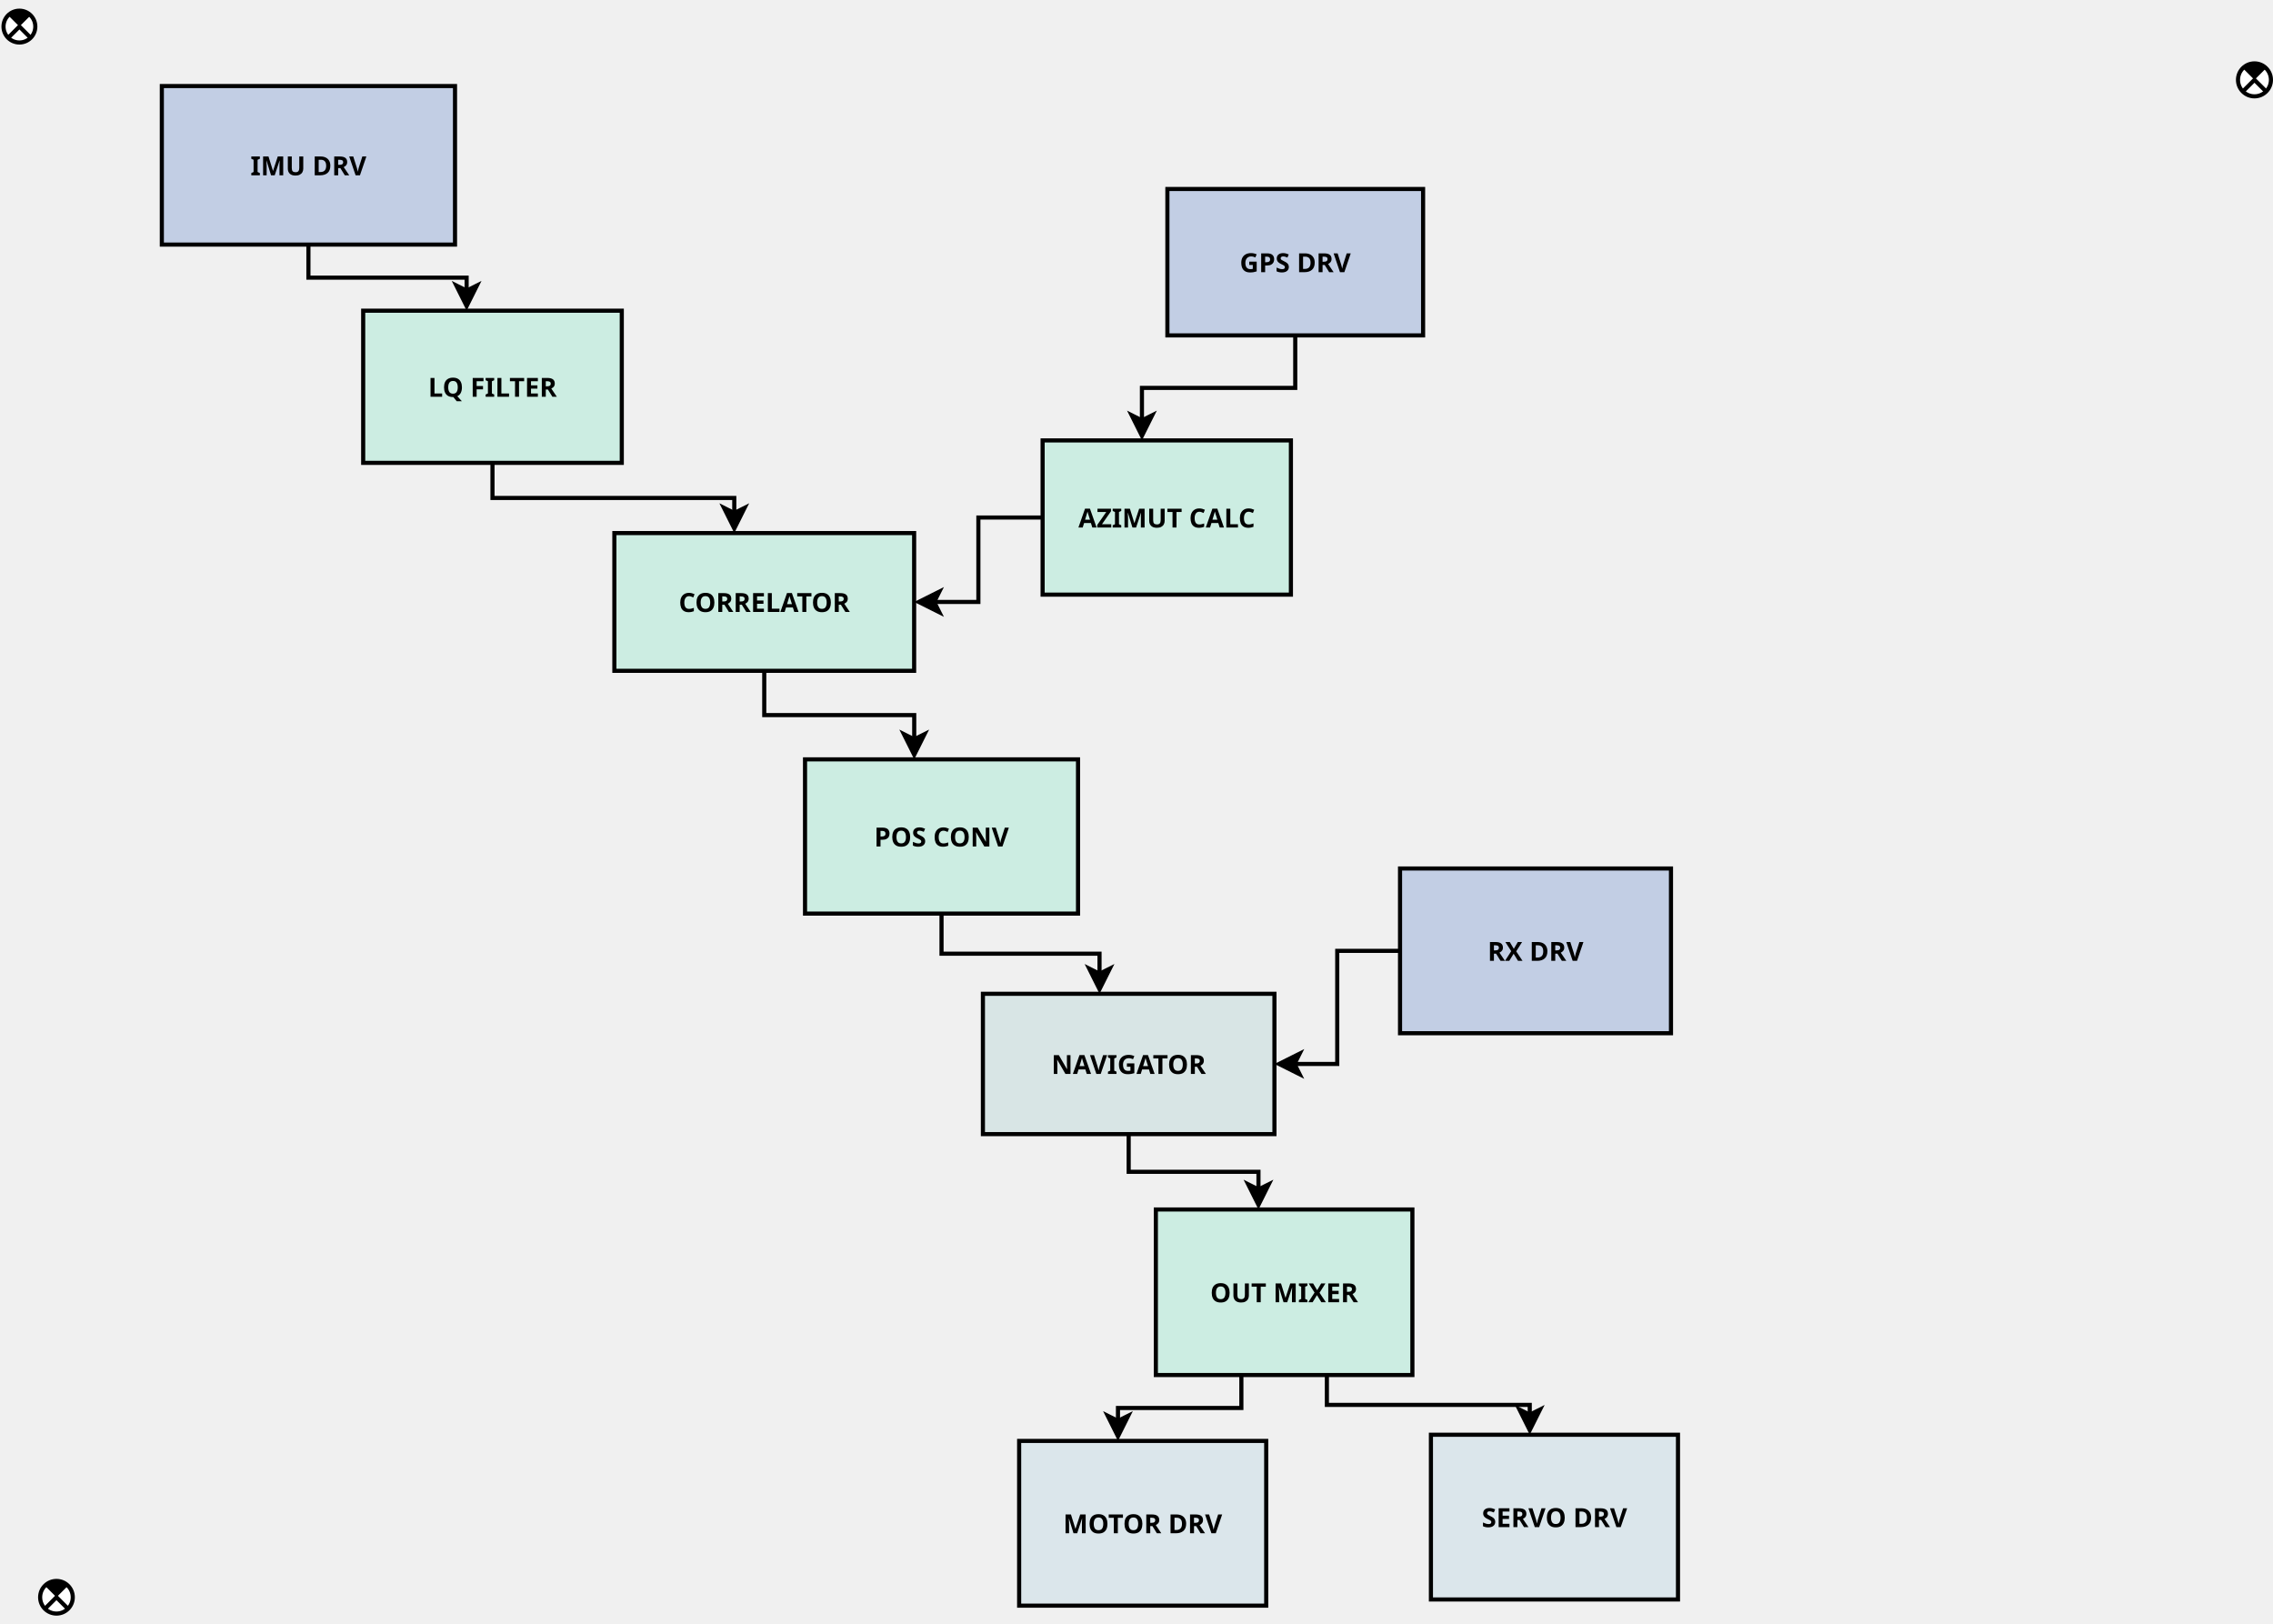
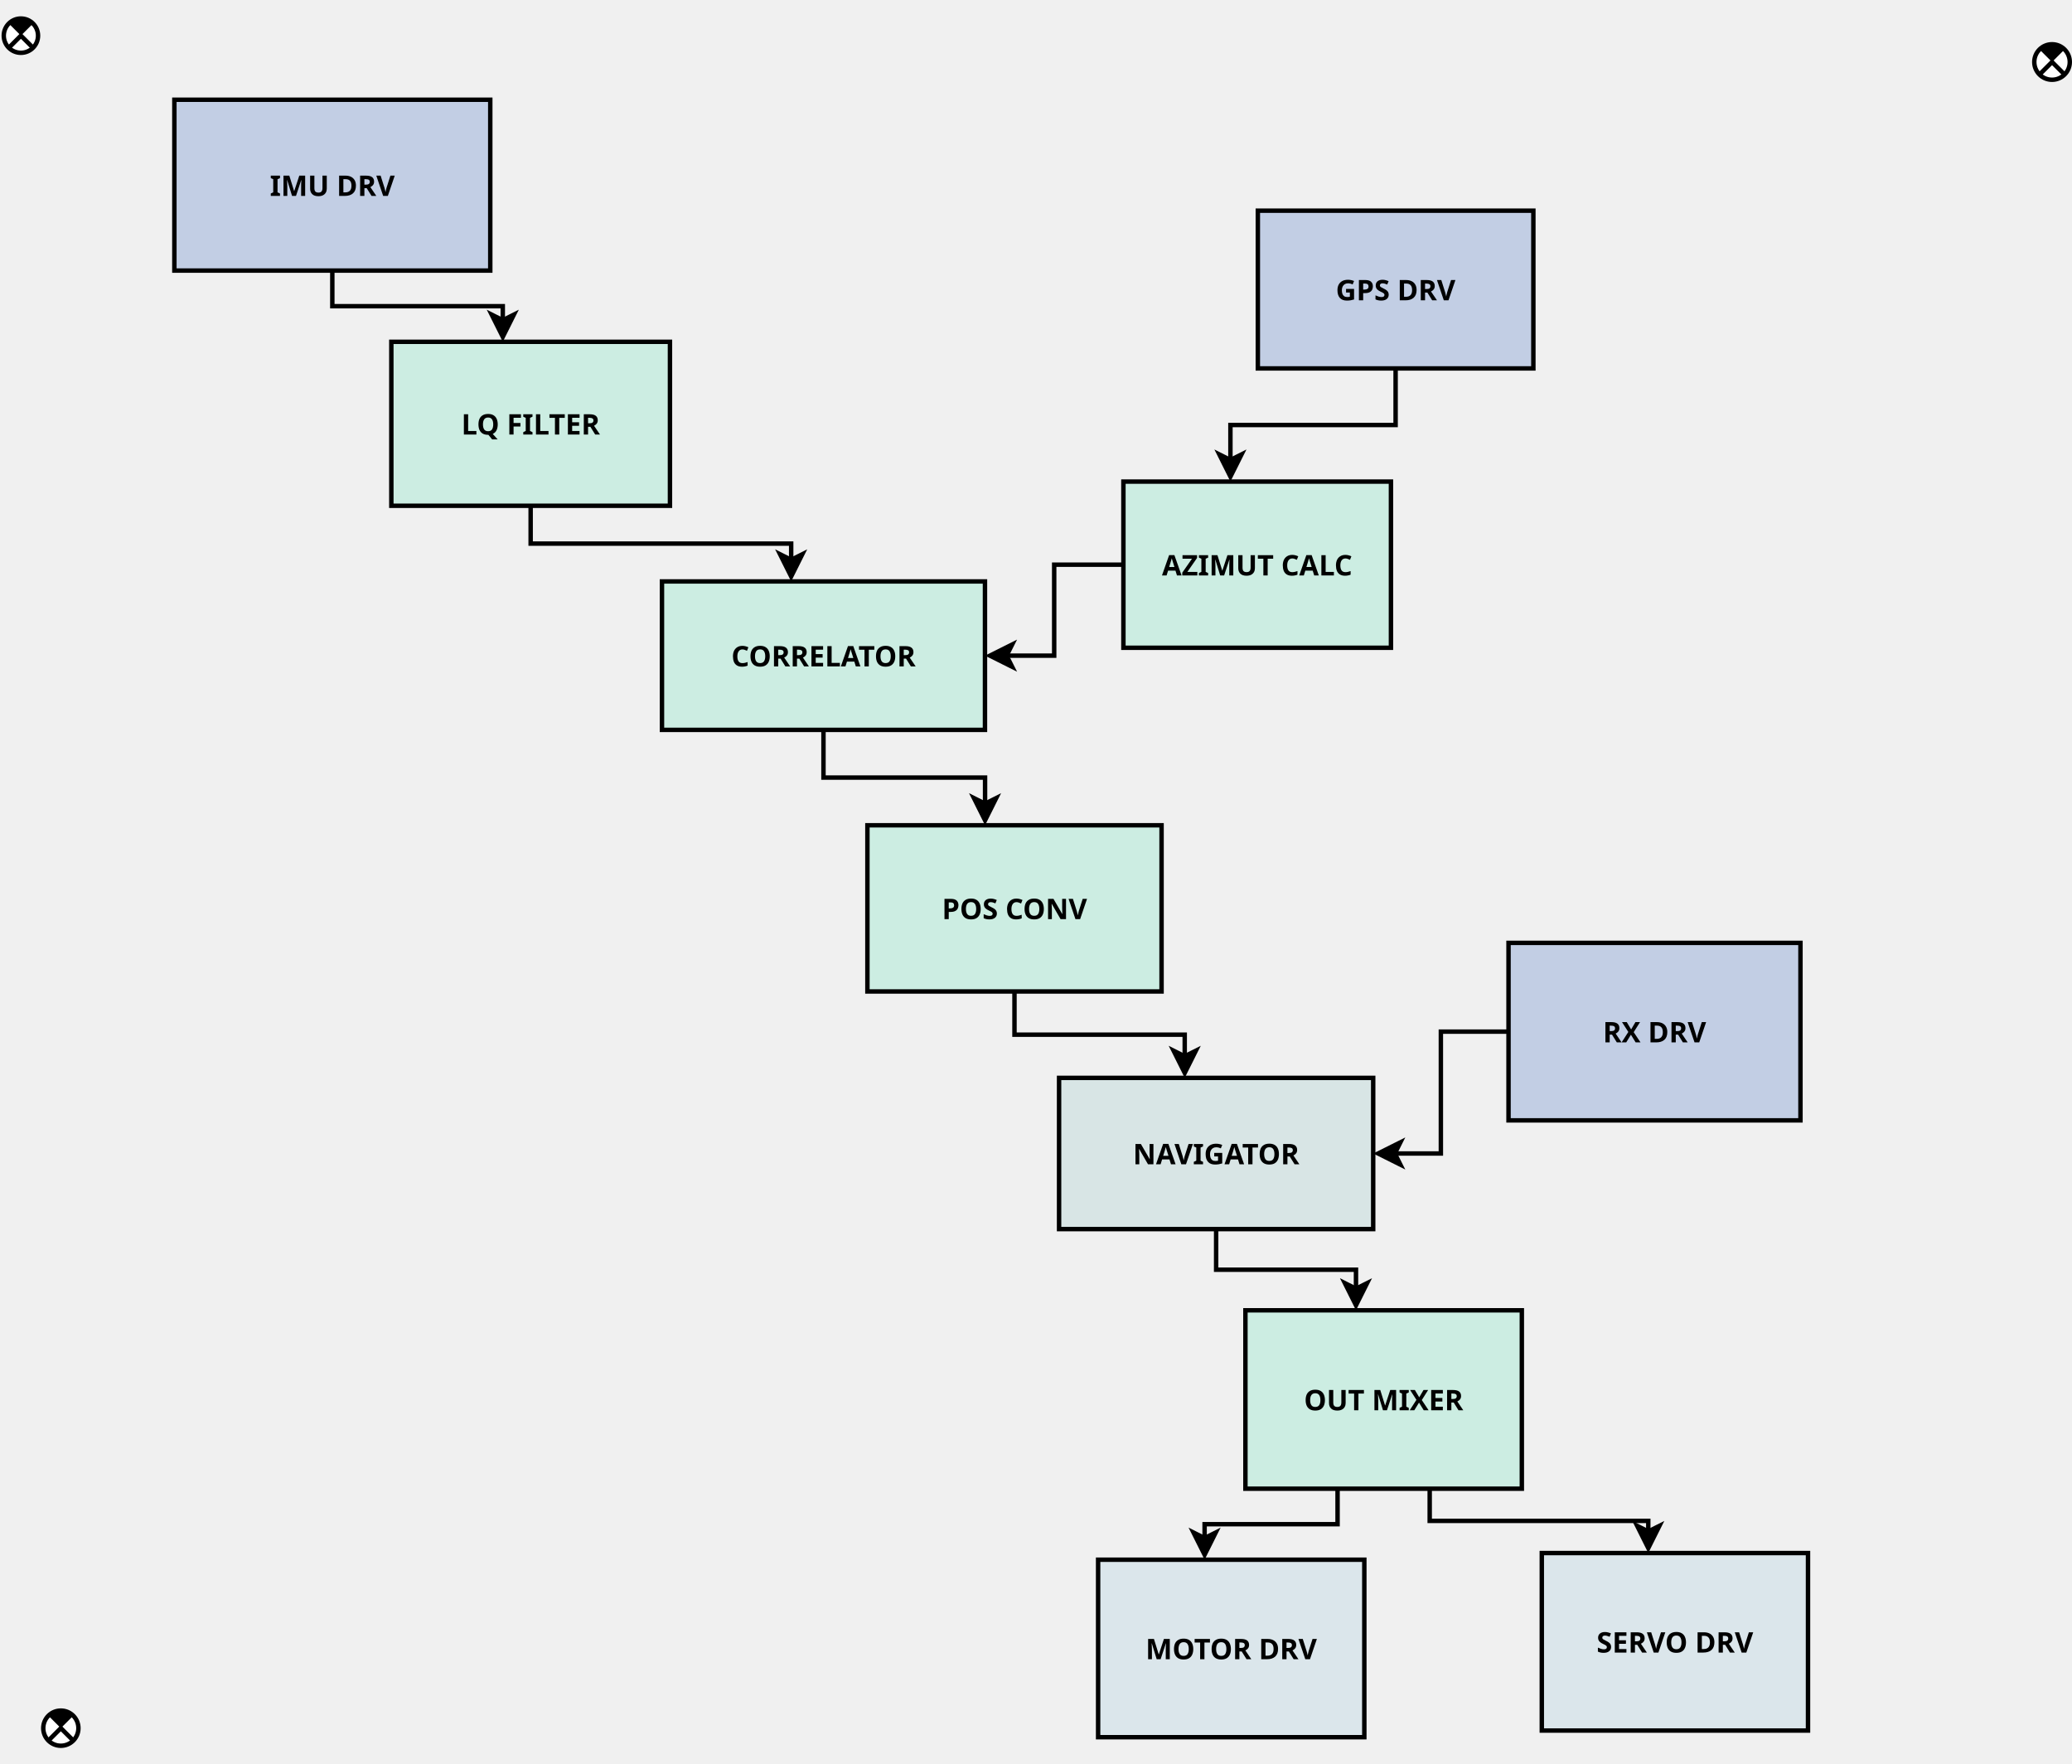
- <svg xmlns="http://www.w3.org/2000/svg" width="56cm" height="40cm" viewBox="76 -50 1104 781">
+ <svg xmlns="http://www.w3.org/2000/svg" width="47cm" height="40cm" viewBox="76 -50 934 781">
  <g>
    <rect style="fill: #c2cee4" x="154.6" y="-12" width="142.4" height="77" />
    <rect style="fill: none; fill-opacity:0; stroke-width: 2; stroke: #000000" x="154.6" y="-12" width="142.4" height="77" />
    <text font-size="12.8" style="fill: #000000;text-anchor:middle;font-family:sans-serif;font-style:normal;font-weight:700" x="225.8" y="31.35">
      <tspan x="225.8" y="31.35">IMU DRV</tspan>
    </text>
    <text font-size="9.6" style="fill: #000000;text-anchor:end;font-family:sans-serif;font-style:normal;font-weight:700" x="293.4" y="61.4" />
  </g>
  <g>
    <rect style="fill: #ccede2" x="374.4" y="205.1" width="145.6" height="66.9" />
    <rect style="fill: none; fill-opacity:0; stroke-width: 2; stroke: #000000" x="374.4" y="205.1" width="145.6" height="66.9" />
    <text font-size="12.8" style="fill: #000000;text-anchor:middle;font-family:sans-serif;font-style:normal;font-weight:700" x="447.2" y="243.4">
      <tspan x="447.2" y="243.4">CORRELATOR</tspan>
    </text>
    <text font-size="9.6" style="fill: #000000;text-anchor:end;font-family:sans-serif;font-style:normal;font-weight:700" x="516.4" y="268.4" />
  </g>
  <g>
    <rect style="fill: #ccede2" x="582.4" y="160.1" width="120.6" height="74.9" />
    <rect style="fill: none; fill-opacity:0; stroke-width: 2; stroke: #000000" x="582.4" y="160.1" width="120.6" height="74.9" />
    <text font-size="12.8" style="fill: #000000;text-anchor:middle;font-family:sans-serif;font-style:normal;font-weight:700" x="642.7" y="202.4">
      <tspan x="642.7" y="202.4">AZIMUT CALC</tspan>
    </text>
    <text font-size="9.6" style="fill: #000000;text-anchor:end;font-family:sans-serif;font-style:normal;font-weight:700" x="699.4" y="231.4" />
  </g>
  <g>
    <rect style="fill: #c2cee4" x="643" y="38" width="124.2" height="71.1" />
    <rect style="fill: none; fill-opacity:0; stroke-width: 2; stroke: #000000" x="643" y="38" width="124.2" height="71.1" />
    <text font-size="12.8" style="fill: #000000;text-anchor:middle;font-family:sans-serif;font-style:normal;font-weight:700" x="705.1" y="78.4">
      <tspan x="705.1" y="78.4">GPS DRV</tspan>
    </text>
    <text font-size="9.6" style="fill: #000000;text-anchor:end;font-family:sans-serif;font-style:normal;font-weight:700" x="763.6" y="105.5" />
  </g>
  <g>
    <polyline style="fill: none; fill-opacity:0; stroke-width: 2; stroke: #000000" points="225.8,65 225.8,81.05 302.64,81.05 302.64,87.364 " />
    <polygon style="fill: #000000" points="302.64,94.864 297.64,84.864 302.64,87.364 307.64,84.864 " />
    <polygon style="fill: none; fill-opacity:0; stroke-width: 2; stroke: #000000" points="302.64,94.864 297.64,84.864 302.64,87.364 307.64,84.864 " />
  </g>
  <g>
    <polyline style="fill: none; fill-opacity:0; stroke-width: 2; stroke: #000000" points="582.4,197.55 551.2,197.55 551.2,238.55 529.736,238.55 " />
    <polygon style="fill: #000000" points="522.236,238.55 532.236,233.55 529.736,238.55 532.236,243.55 " />
    <polygon style="fill: none; fill-opacity:0; stroke-width: 2; stroke: #000000" points="522.236,238.55 532.236,233.55 529.736,238.55 532.236,243.55 " />
  </g>
  <g>
    <polyline style="fill: none; fill-opacity:0; stroke-width: 2; stroke: #000000" points="705.1,109.1 705.1,134.6 630.64,134.6 630.64,150.364 " />
    <polygon style="fill: #000000" points="630.64,157.864 625.64,147.864 630.64,150.364 635.64,147.864 " />
    <polygon style="fill: none; fill-opacity:0; stroke-width: 2; stroke: #000000" points="630.64,157.864 625.64,147.864 630.64,150.364 635.64,147.864 " />
  </g>
  <g>
    <rect style="fill: #ccede2" x="467" y="315" width="132.6" height="74.9" />
    <rect style="fill: none; fill-opacity:0; stroke-width: 2; stroke: #000000" x="467" y="315" width="132.6" height="74.9" />
    <text font-size="12.8" style="fill: #000000;text-anchor:middle;font-family:sans-serif;font-style:normal;font-weight:700" x="533.3" y="357.3">
      <tspan x="533.3" y="357.3">POS CONV</tspan>
    </text>
    <text font-size="9.6" style="fill: #000000;text-anchor:end;font-family:sans-serif;font-style:normal;font-weight:700" x="596" y="386.3" />
  </g>
  <g>
    <polyline style="fill: none; fill-opacity:0; stroke-width: 2; stroke: #000000" points="447.2,272 447.2,293.5 520.04,293.5 520.04,305.264 " />
    <polygon style="fill: #000000" points="520.04,312.764 515.04,302.764 520.04,305.264 525.04,302.764 " />
    <polygon style="fill: none; fill-opacity:0; stroke-width: 2; stroke: #000000" points="520.04,312.764 515.04,302.764 520.04,305.264 525.04,302.764 " />
  </g>
  <g>
    <rect style="fill: #d8e5e5" x="553.4" y="428.85" width="141.6" height="68.15" />
    <rect style="fill: none; fill-opacity:0; stroke-width: 2; stroke: #000000" x="553.4" y="428.85" width="141.6" height="68.15" />
    <text font-size="12.8" style="fill: #000000;text-anchor:middle;font-family:sans-serif;font-style:normal;font-weight:700" x="624.2" y="467.775">
      <tspan x="624.2" y="467.775">NAVIGATOR</tspan>
    </text>
    <text font-size="9.6" style="fill: #000000;text-anchor:end;font-family:sans-serif;font-style:normal;font-weight:700" x="691.4" y="493.4" />
  </g>
  <g>
    <rect style="fill: #ccede2" x="252.4" y="97.1" width="125.6" height="73.9" />
    <rect style="fill: none; fill-opacity:0; stroke-width: 2; stroke: #000000" x="252.4" y="97.1" width="125.6" height="73.9" />
    <text font-size="12.8" style="fill: #000000;text-anchor:middle;font-family:sans-serif;font-style:normal;font-weight:700" x="315.2" y="138.9">
      <tspan x="315.2" y="138.9">LQ FILTER</tspan>
    </text>
    <text font-size="9.6" style="fill: #000000;text-anchor:end;font-family:sans-serif;font-style:normal;font-weight:700" x="374.4" y="167.4" />
  </g>
  <g>
    <polyline style="fill: none; fill-opacity:0; stroke-width: 2; stroke: #000000" points="315.2,171 315.2,188.05 432.64,188.05 432.64,195.364 " />
    <polygon style="fill: #000000" points="432.64,202.864 427.64,192.864 432.64,195.364 437.64,192.864 " />
    <polygon style="fill: none; fill-opacity:0; stroke-width: 2; stroke: #000000" points="432.64,202.864 427.64,192.864 432.64,195.364 437.64,192.864 " />
  </g>
  <g>
    <polyline style="fill: none; fill-opacity:0; stroke-width: 2; stroke: #000000" points="533.3,389.9 533.3,409.375 610.04,409.375 610.04,419.114 " />
    <polygon style="fill: #000000" points="610.04,426.614 605.04,416.614 610.04,419.114 615.04,416.614 " />
    <polygon style="fill: none; fill-opacity:0; stroke-width: 2; stroke: #000000" points="610.04,426.614 605.04,416.614 610.04,419.114 615.04,416.614 " />
  </g>
  <g>
    <rect style="fill: #c2cee4" x="756" y="368" width="131.6" height="80" />
    <rect style="fill: none; fill-opacity:0; stroke-width: 2; stroke: #000000" x="756" y="368" width="131.6" height="80" />
    <text font-size="12.8" style="fill: #000000;text-anchor:middle;font-family:sans-serif;font-style:normal;font-weight:700" x="821.8" y="412.85">
      <tspan x="821.8" y="412.85">RX DRV</tspan>
    </text>
    <text font-size="9.6" style="fill: #000000;text-anchor:end;font-family:sans-serif;font-style:normal;font-weight:700" x="884" y="444.4" />
  </g>
  <g>
    <polyline style="fill: none; fill-opacity:0; stroke-width: 2; stroke: #000000" points="756,408 725.5,408 725.5,462.925 704.736,462.925 " />
    <polygon style="fill: #000000" points="697.236,462.925 707.236,457.925 704.736,462.925 707.236,467.925 " />
    <polygon style="fill: none; fill-opacity:0; stroke-width: 2; stroke: #000000" points="697.236,462.925 707.236,457.925 704.736,462.925 707.236,467.925 " />
  </g>
  <g>
    <rect style="fill: #ccede2" x="637.4" y="533.6" width="124.6" height="80.4" />
    <rect style="fill: none; fill-opacity:0; stroke-width: 2; stroke: #000000" x="637.4" y="533.6" width="124.6" height="80.4" />
    <text font-size="12.8" style="fill: #000000;text-anchor:middle;font-family:sans-serif;font-style:normal;font-weight:700" x="699.7" y="578.65">
      <tspan x="699.7" y="578.65">OUT MIXER</tspan>
    </text>
    <text font-size="9.6" style="fill: #000000;text-anchor:end;font-family:sans-serif;font-style:normal;font-weight:700" x="758.4" y="610.4" />
  </g>
  <g>
    <polyline style="fill: none; fill-opacity:0; stroke-width: 2; stroke: #000000" points="624.2,497 624.2,515.3 687.24,515.3 687.24,523.864 " />
    <polygon style="fill: #000000" points="687.24,531.364 682.24,521.364 687.24,523.864 692.24,521.364 " />
    <polygon style="fill: none; fill-opacity:0; stroke-width: 2; stroke: #000000" points="687.24,531.364 682.24,521.364 687.24,523.864 692.24,521.364 " />
  </g>
  <g>
    <rect style="fill: #dbe6eb" x="771" y="643" width="120" height="80" />
    <rect style="fill: none; fill-opacity:0; stroke-width: 2; stroke: #000000" x="771" y="643" width="120" height="80" />
    <text font-size="12.8" style="fill: #000000;text-anchor:middle;font-family:sans-serif;font-style:normal;font-weight:700" x="831" y="687.85">
      <tspan x="831" y="687.85">SERVO DRV</tspan>
    </text>
    <text font-size="9.6" style="fill: #000000;text-anchor:end;font-family:sans-serif;font-style:normal;font-weight:700" x="887.4" y="719.4" />
  </g>
  <g>
    <rect style="fill: #dbe6eb" x="571" y="646" width="120" height="80" />
    <rect style="fill: none; fill-opacity:0; stroke-width: 2; stroke: #000000" x="571" y="646" width="120" height="80" />
    <text font-size="12.8" style="fill: #000000;text-anchor:middle;font-family:sans-serif;font-style:normal;font-weight:700" x="631" y="690.85">
      <tspan x="631" y="690.85">MOTOR DRV</tspan>
    </text>
    <text font-size="9.6" style="fill: #000000;text-anchor:end;font-family:sans-serif;font-style:normal;font-weight:700" x="687.4" y="722.4" />
  </g>
  <g>
    <polyline style="fill: none; fill-opacity:0; stroke-width: 2; stroke: #000000" points="720.467,614 720.467,628.5 819,628.5 819,633.264 " />
    <polygon style="fill: #000000" points="819,640.764 814,630.764 819,633.264 824,630.764 " />
    <polygon style="fill: none; fill-opacity:0; stroke-width: 2; stroke: #000000" points="819,640.764 814,630.764 819,633.264 824,630.764 " />
  </g>
  <g>
    <polyline style="fill: none; fill-opacity:0; stroke-width: 2; stroke: #000000" points="678.933,614 678.933,630 619,630 619,636.264 " />
    <polygon style="fill: #000000" points="619,643.764 614,633.764 619,636.264 624,633.764 " />
    <polygon style="fill: none; fill-opacity:0; stroke-width: 2; stroke: #000000" points="619,643.764 614,633.764 619,636.264 624,633.764 " />
  </g>
  <g>
-     <ellipse style="fill: #ffffff" cx="1171" cy="-15" rx="8" ry="8" />
-     <ellipse style="fill: none; fill-opacity:0; stroke-width: 2; stroke: #000000" cx="1171" cy="-15" rx="8" ry="8" />
-     <polyline style="fill: none; fill-opacity:0; stroke-width: 2; stroke: #000000" points="1165.34,-9.343 1171,-15 1176.66,-9.343 " />
-     <path style="fill: #000000" d="M 1165.34 -20.657 C 1165.34,-20.657 1167.42,-23 1171,-23 C 1174.58,-23 1176.66,-20.657 1176.66,-20.657 L 1171,-15 L 1165.34,-20.657z" />
-     <path style="fill: none; fill-opacity:0; stroke-width: 0.002; stroke: #000000" d="M 1165.34 -20.657 C 1165.34,-20.657 1167.42,-23 1171,-23 C 1174.58,-23 1176.66,-20.657 1176.66,-20.657 L 1171,-15 L 1165.34,-20.657" />
+     <ellipse style="fill: #ffffff" cx="1001" cy="-29" rx="8" ry="8" />
+     <ellipse style="fill: none; fill-opacity:0; stroke-width: 2; stroke: #000000" cx="1001" cy="-29" rx="8" ry="8" />
+     <polyline style="fill: none; fill-opacity:0; stroke-width: 2; stroke: #000000" points="995.343,-23.343 1001,-29 1006.66,-23.343 " />
+     <path style="fill: #000000" d="M 995.343 -34.657 C 995.343,-34.657 997.416,-37 1001,-37 C 1004.58,-37 1006.66,-34.657 1006.66,-34.657 L 1001,-29 L 995.343,-34.657z" />
+     <path style="fill: none; fill-opacity:0; stroke-width: 0.002; stroke: #000000" d="M 995.343 -34.657 C 995.343,-34.657 997.416,-37 1001,-37 C 1004.58,-37 1006.66,-34.657 1006.66,-34.657 L 1001,-29 L 995.343,-34.657" />
  </g>
  <g>
    <ellipse style="fill: #ffffff" cx="85.425" cy="-40.875" rx="7.725" ry="7.725" />
    <ellipse style="fill: none; fill-opacity:0; stroke-width: 2; stroke: #000000" cx="85.425" cy="-40.875" rx="7.725" ry="7.725" />
    <polyline style="fill: none; fill-opacity:0; stroke-width: 2; stroke: #000000" points="79.963,-35.413 85.425,-40.875 90.887,-35.413 " />
    <path style="fill: #000000" d="M 79.963 -46.337 C 79.963,-46.337 81.964,-48.6 85.425,-48.6 C 88.886,-48.6 90.887,-46.337 90.887,-46.337 L 85.425,-40.875 L 79.963,-46.337z" />
    <path style="fill: none; fill-opacity:0; stroke-width: 0.002; stroke: #000000" d="M 79.963 -46.337 C 79.963,-46.337 81.964,-48.6 85.425,-48.6 C 88.886,-48.6 90.887,-46.337 90.887,-46.337 L 85.425,-40.875 L 79.963,-46.337" />
  </g>
  <g>
    <ellipse style="fill: #ffffff" cx="103.425" cy="721.925" rx="7.925" ry="7.925" />
    <ellipse style="fill: none; fill-opacity:0; stroke-width: 2; stroke: #000000" cx="103.425" cy="721.925" rx="7.925" ry="7.925" />
    <polyline style="fill: none; fill-opacity:0; stroke-width: 2; stroke: #000000" points="97.821,727.529 103.425,721.925 109.029,727.529 " />
    <path style="fill: #000000" d="M 97.821 716.321 C 97.821,716.321 99.874,714 103.425,714 C 106.976,714 109.029,716.321 109.029,716.321 L 103.425,721.925 L 97.821,716.321z" />
    <path style="fill: none; fill-opacity:0; stroke-width: 0.002; stroke: #000000" d="M 97.821 716.321 C 97.821,716.321 99.874,714 103.425,714 C 106.976,714 109.029,716.321 109.029,716.321 L 103.425,721.925 L 97.821,716.321" />
  </g>
</svg>
